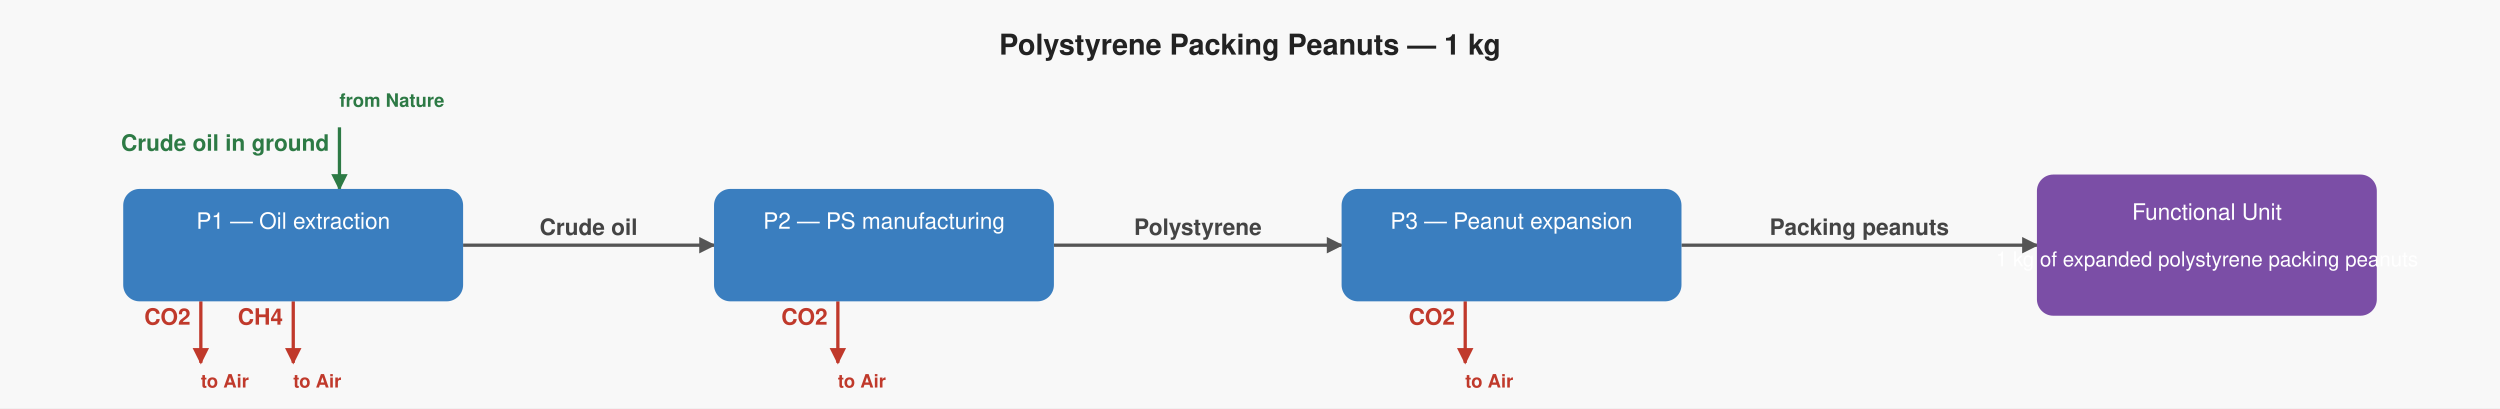
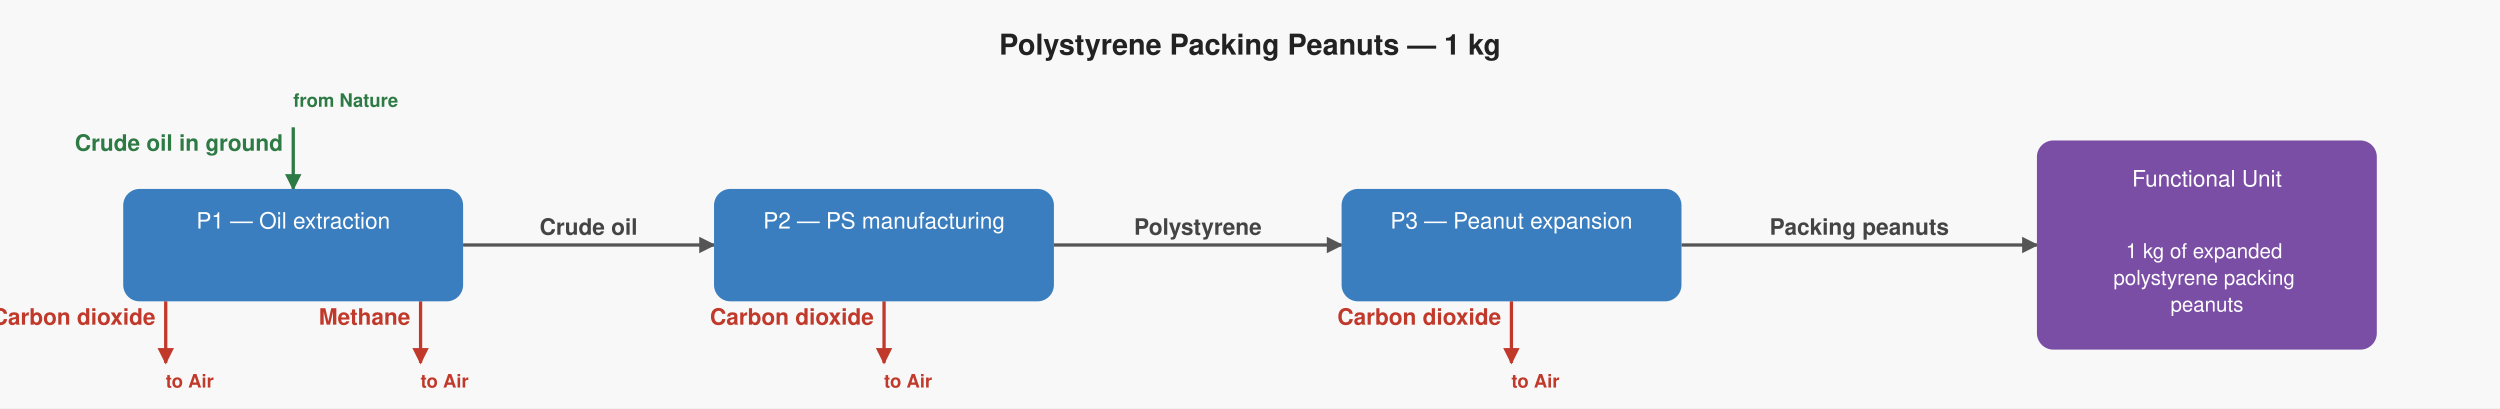
- <svg xmlns="http://www.w3.org/2000/svg" width="1217.4" height="198.7" viewBox="0 -85.0 1217.4 198.7">
-   <rect x="0" y="-85.0" width="1217.4" height="198.7" fill="#f8f8f8" />
+ <svg xmlns="http://www.w3.org/2000/svg" width="1217.4" height="198.7" viewBox="0 -68.4 1217.4 198.7">
+   <rect x="0" y="-68.4" width="1217.4" height="198.7" fill="#f8f8f8" />
  <defs>
    <marker id="arr" viewBox="0 0 10 10" refX="9" refY="5" markerWidth="5" markerHeight="5" orient="auto">
      <path d="M0,0 L10,5 L0,10 z" fill="#555555" />
    </marker>
    <marker id="arr-green" viewBox="0 0 10 10" refX="9" refY="5" markerWidth="5" markerHeight="5" orient="auto">
      <path d="M0,0 L10,5 L0,10 z" fill="#2d7a45" />
    </marker>
    <marker id="arr-red" viewBox="0 0 10 10" refX="9" refY="5" markerWidth="5" markerHeight="5" orient="auto">
      <path d="M0,0 L10,5 L0,10 z" fill="#c0392b" />
    </marker>
  </defs>
-   <text x="608.7" y="-58.4" text-anchor="middle" dominant-baseline="auto" font-family="Helvetica,Arial,sans-serif" font-size="14" font-weight="bold" fill="#222">Polystyrene Packing Peanuts — 1 kg</text>
-   <text x="165.3" y="-33.0" text-anchor="start" dominant-baseline="auto" font-family="Helvetica,Arial,sans-serif" font-size="9" font-weight="bold" fill="#2d7a45">from Nature</text>
-   <line x1="165.3" y1="-23.0" x2="165.3" y2="7.0" stroke="#2d7a45" stroke-width="1.6" marker-end="url(#arr-green)" />
-   <text x="160.3" y="-11.6" text-anchor="end" dominant-baseline="auto" font-family="Helvetica,Arial,sans-serif" font-size="11" font-weight="bold" fill="#2d7a45">Crude oil in ground</text>
-   <line x1="97.8" y1="61.7" x2="97.8" y2="91.7" stroke="#c0392b" stroke-width="1.6" marker-end="url(#arr-red)" />
-   <text x="92.8" y="73.1" text-anchor="end" dominant-baseline="auto" font-family="Helvetica,Arial,sans-serif" font-size="11" font-weight="bold" fill="#c0392b">CO2</text>
-   <text x="97.8" y="103.7" text-anchor="start" dominant-baseline="auto" font-family="Helvetica,Arial,sans-serif" font-size="9" font-weight="bold" fill="#c0392b">to Air</text>
-   <line x1="142.8" y1="61.7" x2="142.8" y2="91.7" stroke="#c0392b" stroke-width="1.6" marker-end="url(#arr-red)" />
-   <text x="137.8" y="73.1" text-anchor="end" dominant-baseline="auto" font-family="Helvetica,Arial,sans-serif" font-size="11" font-weight="bold" fill="#c0392b">CH4</text>
-   <text x="142.8" y="103.7" text-anchor="start" dominant-baseline="auto" font-family="Helvetica,Arial,sans-serif" font-size="9" font-weight="bold" fill="#c0392b">to Air</text>
-   <line x1="408.0" y1="61.7" x2="408.0" y2="91.7" stroke="#c0392b" stroke-width="1.6" marker-end="url(#arr-red)" />
-   <text x="403.0" y="73.1" text-anchor="end" dominant-baseline="auto" font-family="Helvetica,Arial,sans-serif" font-size="11" font-weight="bold" fill="#c0392b">CO2</text>
-   <text x="408.0" y="103.7" text-anchor="start" dominant-baseline="auto" font-family="Helvetica,Arial,sans-serif" font-size="9" font-weight="bold" fill="#c0392b">to Air</text>
-   <line x1="713.5" y1="61.7" x2="713.5" y2="91.7" stroke="#c0392b" stroke-width="1.6" marker-end="url(#arr-red)" />
-   <text x="708.5" y="73.1" text-anchor="end" dominant-baseline="auto" font-family="Helvetica,Arial,sans-serif" font-size="11" font-weight="bold" fill="#c0392b">CO2</text>
-   <text x="713.5" y="103.7" text-anchor="start" dominant-baseline="auto" font-family="Helvetica,Arial,sans-serif" font-size="9" font-weight="bold" fill="#c0392b">to Air</text>
-   <line x1="225.5" y1="34.4" x2="347.7" y2="34.4" stroke="#555555" stroke-width="1.6" marker-end="url(#arr)" />
-   <text x="286.6" y="29.4" text-anchor="middle" dominant-baseline="auto" font-family="Helvetica,Arial,sans-serif" font-size="11" font-weight="bold" fill="#444">Crude oil</text>
-   <line x1="513.2" y1="34.4" x2="653.3" y2="34.4" stroke="#555555" stroke-width="1.6" marker-end="url(#arr)" />
-   <text x="583.3" y="29.4" text-anchor="middle" dominant-baseline="auto" font-family="Helvetica,Arial,sans-serif" font-size="11" font-weight="bold" fill="#444">Polystyrene</text>
-   <line x1="818.8" y1="34.4" x2="991.9" y2="34.4" stroke="#555555" stroke-width="1.6" marker-end="url(#arr)" />
-   <text x="905.4" y="29.4" text-anchor="middle" dominant-baseline="auto" font-family="Helvetica,Arial,sans-serif" font-size="11" font-weight="bold" fill="#444">Packing peanuts</text>
-   <rect x="60.0" y="7.0" width="165.513" height="54.745" rx="8" fill="#3a7ebf" />
-   <text x="142.8" y="26.4" text-anchor="middle" dominant-baseline="auto" font-family="Helvetica,Arial,sans-serif" font-size="11" font-weight="normal" fill="white">P1 — Oil extraction</text>
-   <rect x="347.7" y="7.0" width="165.513" height="54.745" rx="8" fill="#3a7ebf" />
-   <text x="430.5" y="26.4" text-anchor="middle" dominant-baseline="auto" font-family="Helvetica,Arial,sans-serif" font-size="11" font-weight="normal" fill="white">P2 — PS manufacturing</text>
-   <rect x="653.3" y="7.0" width="165.513" height="54.745" rx="8" fill="#3a7ebf" />
-   <text x="736.0" y="26.4" text-anchor="middle" dominant-baseline="auto" font-family="Helvetica,Arial,sans-serif" font-size="11" font-weight="normal" fill="white">P3 — Peanut expansion</text>
-   <rect x="991.9" y="0.0" width="165.513" height="68.75" rx="8" fill="#7b4ea6" />
-   <text x="1074.7" y="22.0" text-anchor="middle" dominant-baseline="auto" font-family="Helvetica,Arial,sans-serif" font-size="11" font-weight="normal" fill="white">Functional Unit</text>
-   <text x="1074.7" y="44.7" text-anchor="middle" dominant-baseline="auto" font-family="Helvetica,Arial,sans-serif" font-size="10" font-weight="normal" fill="white">1 kg of expanded polystyrene packing peanuts</text>
+   <text x="608.7" y="-41.8" text-anchor="middle" dominant-baseline="auto" font-family="Helvetica,Arial,sans-serif" font-size="14" font-weight="bold" fill="#222">Polystyrene Packing Peanuts — 1 kg</text>
+   <text x="142.8" y="-16.4" text-anchor="start" dominant-baseline="auto" font-family="Helvetica,Arial,sans-serif" font-size="9" font-weight="bold" fill="#2d7a45">from Nature</text>
+   <line x1="142.8" y1="-6.4" x2="142.8" y2="23.6" stroke="#2d7a45" stroke-width="1.6" marker-end="url(#arr-green)" />
+   <text x="137.8" y="5.0" text-anchor="end" dominant-baseline="auto" font-family="Helvetica,Arial,sans-serif" font-size="11" font-weight="bold" fill="#2d7a45">Crude oil in ground</text>
+   <line x1="80.7" y1="78.3" x2="80.7" y2="108.3" stroke="#c0392b" stroke-width="1.6" marker-end="url(#arr-red)" />
+   <text x="75.7" y="89.7" text-anchor="end" dominant-baseline="auto" font-family="Helvetica,Arial,sans-serif" font-size="11" font-weight="bold" fill="#c0392b">Carbon dioxide</text>
+   <text x="80.7" y="120.3" text-anchor="start" dominant-baseline="auto" font-family="Helvetica,Arial,sans-serif" font-size="9" font-weight="bold" fill="#c0392b">to Air</text>
+   <line x1="204.8" y1="78.3" x2="204.8" y2="108.3" stroke="#c0392b" stroke-width="1.6" marker-end="url(#arr-red)" />
+   <text x="199.8" y="89.7" text-anchor="end" dominant-baseline="auto" font-family="Helvetica,Arial,sans-serif" font-size="11" font-weight="bold" fill="#c0392b">Methane</text>
+   <text x="204.8" y="120.3" text-anchor="start" dominant-baseline="auto" font-family="Helvetica,Arial,sans-serif" font-size="9" font-weight="bold" fill="#c0392b">to Air</text>
+   <line x1="430.5" y1="78.3" x2="430.5" y2="108.3" stroke="#c0392b" stroke-width="1.6" marker-end="url(#arr-red)" />
+   <text x="425.5" y="89.7" text-anchor="end" dominant-baseline="auto" font-family="Helvetica,Arial,sans-serif" font-size="11" font-weight="bold" fill="#c0392b">Carbon dioxide</text>
+   <text x="430.5" y="120.3" text-anchor="start" dominant-baseline="auto" font-family="Helvetica,Arial,sans-serif" font-size="9" font-weight="bold" fill="#c0392b">to Air</text>
+   <line x1="736.0" y1="78.3" x2="736.0" y2="108.3" stroke="#c0392b" stroke-width="1.6" marker-end="url(#arr-red)" />
+   <text x="731.0" y="89.7" text-anchor="end" dominant-baseline="auto" font-family="Helvetica,Arial,sans-serif" font-size="11" font-weight="bold" fill="#c0392b">Carbon dioxide</text>
+   <text x="736.0" y="120.3" text-anchor="start" dominant-baseline="auto" font-family="Helvetica,Arial,sans-serif" font-size="9" font-weight="bold" fill="#c0392b">to Air</text>
+   <line x1="225.5" y1="50.9" x2="347.7" y2="50.9" stroke="#555555" stroke-width="1.6" marker-end="url(#arr)" />
+   <text x="286.6" y="45.9" text-anchor="middle" dominant-baseline="auto" font-family="Helvetica,Arial,sans-serif" font-size="11" font-weight="bold" fill="#444">Crude oil</text>
+   <line x1="513.2" y1="50.9" x2="653.3" y2="50.9" stroke="#555555" stroke-width="1.6" marker-end="url(#arr)" />
+   <text x="583.3" y="45.9" text-anchor="middle" dominant-baseline="auto" font-family="Helvetica,Arial,sans-serif" font-size="11" font-weight="bold" fill="#444">Polystyrene</text>
+   <line x1="818.8" y1="50.9" x2="991.9" y2="50.9" stroke="#555555" stroke-width="1.6" marker-end="url(#arr)" />
+   <text x="905.4" y="45.9" text-anchor="middle" dominant-baseline="auto" font-family="Helvetica,Arial,sans-serif" font-size="11" font-weight="bold" fill="#444">Packing peanuts</text>
+   <rect x="60.0" y="23.6" width="165.513" height="54.745" rx="8" fill="#3a7ebf" />
+   <text x="142.8" y="42.9" text-anchor="middle" dominant-baseline="auto" font-family="Helvetica,Arial,sans-serif" font-size="11" font-weight="normal" fill="white">P1 — Oil extraction</text>
+   <rect x="347.7" y="23.6" width="165.513" height="54.745" rx="8" fill="#3a7ebf" />
+   <text x="430.5" y="42.9" text-anchor="middle" dominant-baseline="auto" font-family="Helvetica,Arial,sans-serif" font-size="11" font-weight="normal" fill="white">P2 — PS manufacturing</text>
+   <rect x="653.3" y="23.6" width="165.513" height="54.745" rx="8" fill="#3a7ebf" />
+   <text x="736.0" y="42.9" text-anchor="middle" dominant-baseline="auto" font-family="Helvetica,Arial,sans-serif" font-size="11" font-weight="normal" fill="white">P3 — Peanut expansion</text>
+   <rect x="991.9" y="-0.0" width="165.513" height="101.851" rx="8" fill="#7b4ea6" />
+   <text x="1074.7" y="22.4" text-anchor="middle" dominant-baseline="auto" font-family="Helvetica,Arial,sans-serif" font-size="11" font-weight="normal" fill="white">Functional Unit</text>
+   <text text-anchor="middle" font-family="Helvetica,Arial,sans-serif" font-size="10" font-weight="normal" fill="white">
+     <tspan x="1074.7" y="57.3" dominant-baseline="auto">1 kg of expanded</tspan>
+     <tspan x="1074.7" y="70.3" dominant-baseline="auto">polystyrene packing</tspan>
+     <tspan x="1074.7" y="83.3" dominant-baseline="auto">peanuts</tspan>
+   </text>
</svg>
